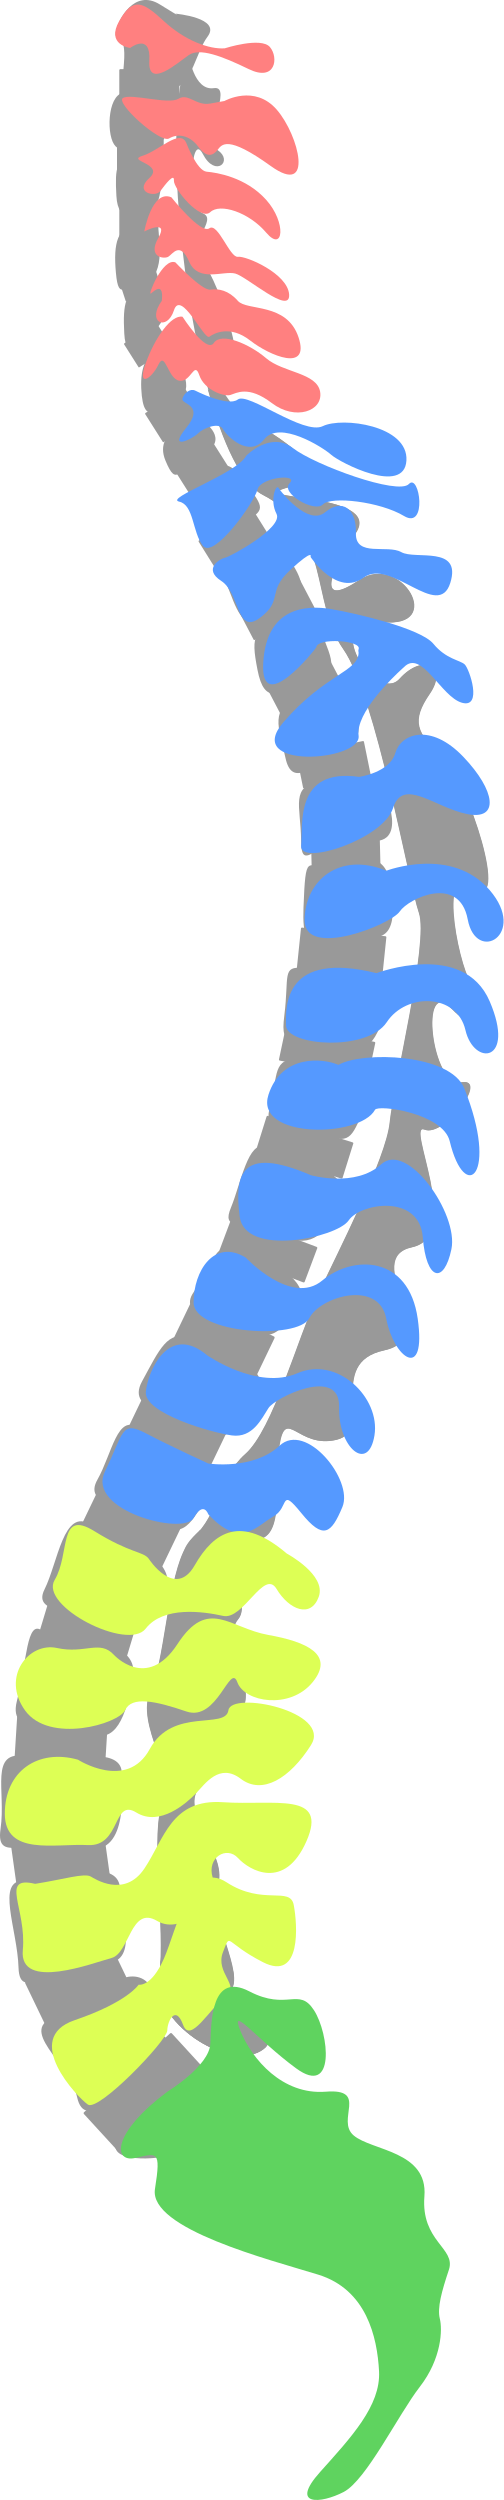
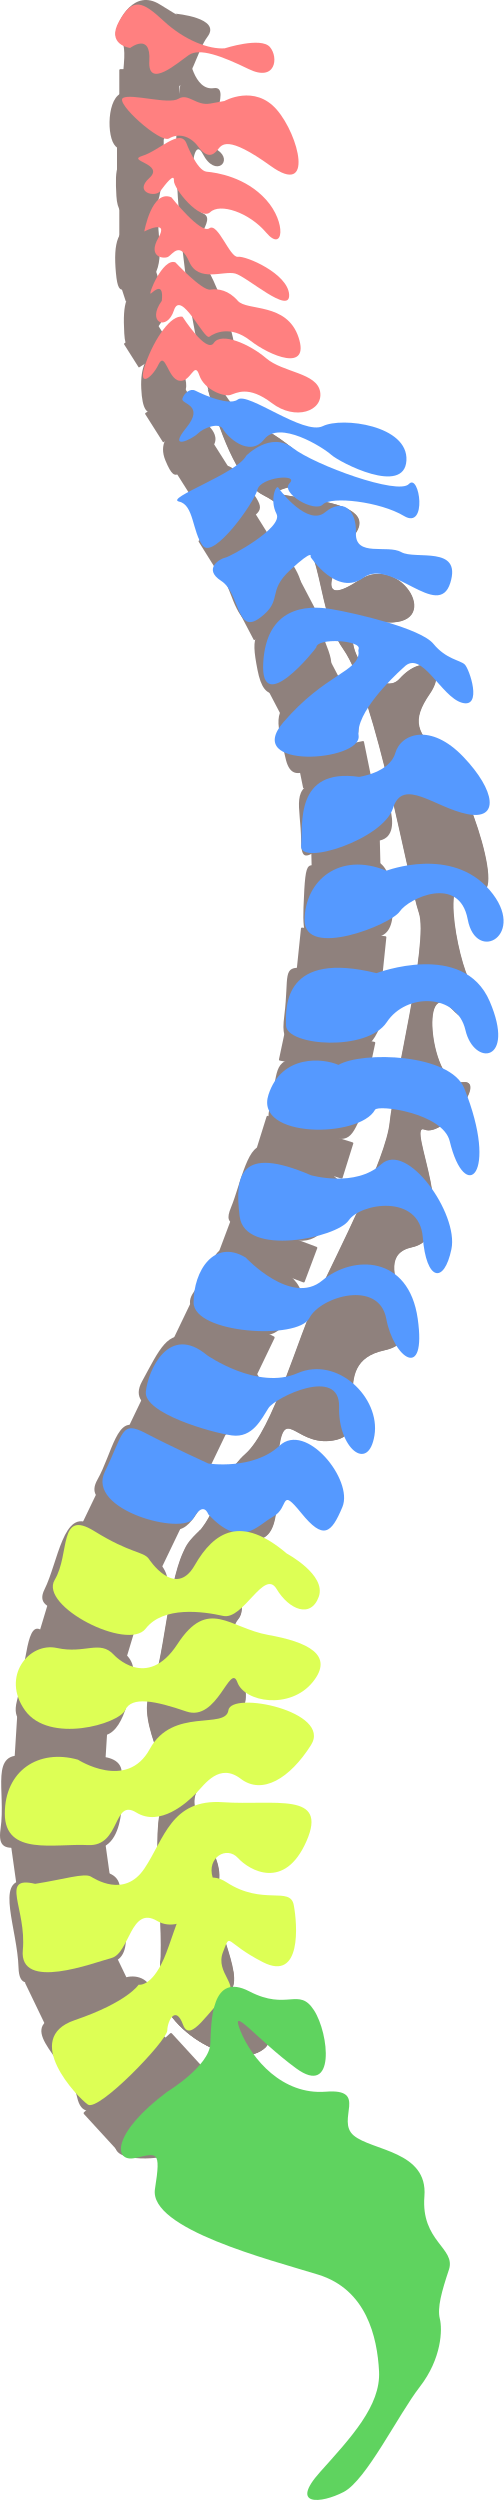
<svg xmlns="http://www.w3.org/2000/svg" viewBox="0 0 393.9 1955.59" version="1.1" id="svg154">
  <defs id="defs158" />
  <g data-name="Layer 2" id="g152">
    <g data-name="Layer 1" id="g150">
      <g id="g1041" transform="matrix(-1,0,0,1,393.9073,0)">
-         <path id="path2" d="m 246.19,43.08 c 0,0 -3.87,28.24 -19.54,25.87 -15.67,-2.37 10,39.92 -2.86,48.39 -12.86,8.47 1.62,22.17 11.44,3.15 9.82,-19.02 12.08,41.12 0,46.35 -12.08,5.23 12.89,22.24 0,38.08 -12.89,15.84 -39.57,96 -16.5,80.26 15.356,-10.477 9.237,8.451 -1.998,25.056 -5.644,8.342 -12.58,16.097 -18.732,19.244 -18.4,9.41 -71.12,40.76 -30.29,51.62 40.83,10.86 -74.18,3.06 -52.21,35.9 21.97,32.84 29.89,58.66 -2.82,36.76 -32.71,-21.9 -68,38.29 -17.74,32.85 50.26,-5.44 4.87,65 -13.79,44.4 -18.66,-20.6 -38.15,-9.54 -23.53,11.72 14.62,21.26 10.55,30.89 -9.74,49.2 -20.29,18.31 -54.05,124.6 -24.19,101.88 29.86,-22.72 9,72 0,77.09 -9,5.09 -9.84,45.76 16.5,18.42 26.34,-27.34 15.81,61.86 -6.92,57.42 -22.73,-4.44 13,43.35 28.41,36.9 15.41,-6.45 -30.83,83.3 9.74,92 40.57,8.7 -24.34,70.76 21.91,80.7 46.25,9.94 7,62.58 37.18,69.93 30.18,7.35 39.85,-26.5 44.75,4.63 4.9,31.13 -7.06,81.44 26.5,72.51 33.56,-8.93 -8.16,47 5.81,63.28 13.97,16.28 -18.83,59.25 0,73.86 18.83,14.61 25.38,42.75 33.06,62.35 7.68,19.6 -25.48,49.88 -17,72.48 8.48,22.6 -22.54,69.26 -9.77,82.36 12.77,13.1 -49.75,31.58 -23.87,46.76 25.88,15.18 84.76,-22.45 79.25,-58.41 -5.51,-35.96 8.09,-117.36 -3.58,-136.3 -11.67,-18.94 22.82,-60.62 10.24,-87.1 -12.58,-26.48 -13.27,-102.24 -33.41,-120.09 -20.14,-17.85 -19.12,-46.06 -40.73,-65.22 -21.61,-19.16 -41,-90.79 -56.47,-124 C 129.82,980.17 91.61,906.41 88.82,878 86.03,849.59 58.06,736.82 66,714.1 c 7.94,-22.72 33.47,-169.81 59.15,-206.26 25.68,-36.45 9.54,-93.15 63,-120.71 16.562,-8.538 31.032,-39.74 42.312,-80.313 C 255.593,216.422 264.888,79.509 246.19,43.08" style="fill:#999999" />
-         <rect id="rect4" ry="1" rx="1" height="39.91" width="93.29" y="1616.2" x="234.39" transform="rotate(42.5,281.0462,1636.144)" style="fill:#999999" />
-         <rect id="rect6" ry="1" rx="1" height="39.91" width="73.33" y="1532.6" x="296.26" transform="rotate(25.69,332.9279,1552.545)" style="fill:#999999" />
-         <rect id="rect8" ry="1" rx="1" height="39.91" width="73.33" y="1435.5" x="309.84" transform="rotate(7.96,346.6264,1456.295)" style="fill:#999999" />
-         <rect id="rect10" ry="1" rx="1" height="39.91" width="71.04" y="1342.7" x="310.56" transform="rotate(-3.56,345.8033,1361.768)" style="fill:#999999" />
-         <rect id="rect12" ry="1" rx="1" height="39.91" width="71.04" y="1254" x="289.61" transform="rotate(-16.76,325.0183,1273.728)" style="fill:#999999" />
-         <rect id="rect14" ry="1" rx="1" height="39.91" width="71.04" y="1174.4" x="256" transform="rotate(-25.66,291.5274,1194.376)" style="fill:#999999" />
-         <rect id="rect16" ry="1" rx="1" height="39.91" width="71.04" y="1098.6" x="219.57" transform="rotate(-25.66,255.0816,1118.552)" style="fill:#999999" />
-         <rect id="rect18" ry="1" rx="1" height="39.91" width="71.04" y="1028.5" x="183.88" transform="rotate(-25.66,219.3896,1048.441)" style="fill:#999999" />
-         <rect id="rect20" ry="0.74" rx="0.74" height="29.65" width="71.04" y="962.26" x="148.36" transform="rotate(-20.57,183.8155,976.9403)" style="fill:#999999" />
-         <rect id="rect22" ry="0.74" rx="0.74" height="29.65" width="71.04" y="882.57" x="120.13" transform="rotate(-17.35,155.6322,897.3641)" style="fill:#999999" />
-         <rect id="rect24" ry="0.74" rx="0.74" height="29.65" width="71.04" y="807.48" x="102.52" transform="rotate(-11.94,138.0365,822.3631)" style="fill:#999999" />
-         <path id="path26" d="m 184,407 h 47.8 a 0.67,0.67 0 0 1 0.67,0.67 v 25.74 a 0.46,0.46 0 0 1 -0.46,0.46 H 184 a 0.67,0.67 0 0 1 -0.67,-0.67 V 407.71 A 0.67,0.67 0 0 1 184,407 Z" transform="matrix(0.85,0.53,-0.53,0.85,256.96,-46)" style="fill:#999999" />
-         <path id="path28" d="m 94,728.88 h 65.49 a 0.83,0.83 0 0 1 0.83,0.83 v 31.8 a 0.57,0.57 0 0 1 -0.57,0.57 H 94 a 0.83,0.83 0 0 1 -0.83,-0.83 V 729.71 A 0.83,0.83 0 0 1 94,728.88 Z" transform="rotate(-5.91,126.7978,745.8175)" style="fill:#999999" />
-         <path id="path30" d="m 97.32,652.25 h 52.48 a 0.67,0.67 0 0 1 0.67,0.67 v 25.74 a 0.46,0.46 0 0 1 -0.46,0.46 H 97.32 a 0.67,0.67 0 0 1 -0.67,-0.67 v -25.52 a 0.67,0.67 0 0 1 0.67,-0.67 z" transform="rotate(1.42,123.2292,663.4948)" style="fill:#999999" />
-         <path id="path32" d="m 106.82,584.64 h 52.48 a 0.67,0.67 0 0 1 0.67,0.67 v 25.74 a 0.46,0.46 0 0 1 -0.46,0.46 h -52.69 a 0.67,0.67 0 0 1 -0.67,-0.67 v -25.53 a 0.67,0.67 0 0 1 0.67,-0.67 z" transform="rotate(11.5,133.0441,597.9853)" style="fill:#999999" />
-         <path id="path34" d="M 129.54,522.77 H 182 a 0.67,0.67 0 0 1 0.67,0.67 v 25.74 a 0.46,0.46 0 0 1 -0.46,0.46 h -52.67 a 0.67,0.67 0 0 1 -0.67,-0.67 v -25.52 a 0.67,0.67 0 0 1 0.67,-0.67 z" transform="rotate(27.64,155.7856,536.2878)" style="fill:#999999" />
-         <path id="path36" d="m 151.38,463 h 52.48 a 0.67,0.67 0 0 1 0.67,0.67 v 25.74 a 0.46,0.46 0 0 1 -0.46,0.46 h -52.69 a 0.67,0.67 0 0 1 -0.67,-0.67 v -25.52 a 0.67,0.67 0 0 1 0.67,-0.67 z" transform="rotate(27.64,177.6177,476.5107)" style="fill:#999999" />
-         <path id="path2-8-9" d="m 198.301,329.418 c -18.4,9.41 -71.12,40.76 -30.29,51.62 40.83,10.86 -74.18,3.06 -52.21,35.9 21.97,32.84 29.89,58.66 -2.82,36.76 -32.71,-21.9 -68,38.29 -17.74,32.85 50.26,-5.44 4.87,65 -13.79,44.4 -18.66,-20.6 -38.15,-9.54 -23.53,11.72 14.62,21.26 10.55,30.89 -9.74,49.2 -20.29,18.31 -54.05,124.6 -24.19,101.88 29.86,-22.72 9,72 0,77.09 -9,5.09 -9.84,45.76 16.5,18.42 26.34,-27.34 15.81,61.86 -6.92,57.42 -22.73,-4.44 13,43.35 28.41,36.9 15.41,-6.45 -30.83,83.3 9.74,92 40.57,8.7 -24.34,70.76 21.91,80.7 46.25,9.94 7,62.58 37.18,69.93 30.18,7.35 39.85,-26.5 44.75,4.63 4.9,31.13 -7.06,81.44 26.5,72.51 7.528,-2.003 11.268,-0.743 12.698,2.601 28.032,-3.411 -12.698,-2.601 28.032,-3.411 -20.14,-17.85 -19.12,-46.06 -40.73,-65.22 -21.61,-19.16 -41,-90.79 -56.47,-124 -15.47,-33.21 -53.68,-106.97 -56.47,-135.38 -2.79,-28.41 -30.76,-141.18 -22.82,-163.9 7.94,-22.72 33.47,-169.81 59.15,-206.26 25.68,-36.45 9.54,-93.15 63,-120.71 16.865,-8.694 31.561,-40.89 42.928,-82.552" style="fill:#999999;fill-opacity:1" />
-         <path id="path38" d="m 217.42,354.7 h 35.64 a 0.67,0.67 0 0 1 0.67,0.67 v 25.74 a 0.46,0.46 0 0 1 -0.46,0.46 h -35.85 a 0.67,0.67 0 0 1 -0.67,-0.67 v -25.53 a 0.67,0.67 0 0 1 0.67,-0.67 z" transform="rotate(32.31,235.2428,368.1891)" style="fill:#999999" />
-         <path id="path40" d="m 240,311.45 h 35.64 a 0.67,0.67 0 0 1 0.67,0.67 v 25.74 a 0.46,0.46 0 0 1 -0.46,0.46 H 240 a 0.67,0.67 0 0 1 -0.67,-0.67 v -25.52 a 0.67,0.67 0 0 1 0.67,-0.68 z" transform="rotate(32.31,257.8657,324.9286)" style="fill:#999999" />
-         <path id="path42" d="M 263.71,259.06 H 293 a 0.55,0.55 0 0 1 0.55,0.55 v 21.15 a 0.38,0.38 0 0 1 -0.38,0.38 h -29.46 a 0.55,0.55 0 0 1 -0.55,-0.55 v -21 a 0.55,0.55 0 0 1 0.55,-0.55 z" transform="rotate(32.31,278.3827,270.1359)" style="fill:#999999" />
-         <rect id="rect44" ry="0.46" rx="0.46" height="18.4" width="29.78" y="213.39" x="269.23" transform="rotate(18.02,284.1471,222.6359)" style="fill:#999999" />
-         <rect id="rect46" ry="0.74" rx="0.74" height="29.71" width="30.58" y="156.34" x="270" style="fill:#999999" />
-         <rect id="rect48" ry="0.74" rx="0.74" height="29.71" width="36.54" y="104.61" x="265.85" style="fill:#999999" />
-         <rect id="rect50" ry="0.74" rx="0.74" height="29.71" width="46.97" y="54.09" x="253.62" style="fill:#999999" />
-         <path id="path52" d="m 256.71,77 c 0,0 2.56,35.25 16,35.89 13.44,0.64 25.64,9.61 32,0 6.36,-9.61 4.69,-42.3 -9.83,-40.38 -14.52,1.92 -38.68,-0.29 -38.17,4.49 z" style="fill:#999999" />
-         <path id="path54" d="m 267.61,122.52 c 0,0 -2.56,39.09 8.33,41.66 10.89,2.57 25.64,12.18 26.92,-10.89 1.28,-23.07 0,-29.48 -14.74,-30.76 -14.74,-1.28 -20.34,-3.88 -20.51,-0.01 z" style="fill:#999999" />
-         <path id="path56" d="m 270.17,180.2 c 0,0 -6.41,36.53 9.61,39.09 16.02,2.56 21.27,17.94 23.45,-5.77 2.18,-23.71 -1.23,-36.52 -17.16,-37.8 -15.93,-1.28 -15.21,-0.64 -15.9,4.48 z" style="fill:#999999" />
-         <path id="path58" d="m 267.35,226.57 c 0,0 -7.18,20.19 4.36,30.44 11.54,10.25 23.68,28.09 25,3.73 1.32,-24.36 -1.38,-32.47 -14.15,-36.74 -12.77,-4.27 -15.21,2.57 -15.21,2.57 z" style="fill:#999999" />
-         <path id="path60" d="m 259.06,275.27 c 0,0 -20.08,28.63 -5.55,35 14.53,6.37 28.31,27.8 29.91,-6.41 1.6,-34.21 -21.31,-33.4 -24.36,-28.59 z" style="fill:#999999" />
-         <path id="path62" d="m 234.28,330 c 0,0 -20.08,13.67 0,24.78 20.08,11.11 20.89,28 30.22,5.46 10.61,-25.69 -27.17,-32.81 -30.22,-30.24 z" style="fill:#999999" />
-         <path id="path64" d="m 221.47,366.7 c 0,0 -4.7,-10.25 -19.65,10.68 -14.95,20.93 -15.81,20.94 2.14,32 17.95,11.06 33.33,37.6 36.32,-1.71 2.99,-39.31 0.41,-21.32 -18.81,-40.97 z" style="fill:#999999" />
-         <path id="path66" d="m 202.24,423.1 c 0,0 -16.66,-15 -26.92,2.14 -10.26,17.14 -28.2,37.17 -7.26,42.73 20.94,5.56 29.51,39.64 44.86,-1.71 15.35,-41.35 24.78,-24.36 -10.68,-43.16 z" style="fill:#999999" />
-         <path id="path68" d="m 167.2,479.07 c 0,0 -10.68,-19.65 -23.07,11.54 -12.39,31.19 -15,33.33 8.12,42.73 23.12,9.4 34.79,18.8 40.25,-9.4 5.46,-28.2 3.33,-31.2 -25.3,-44.87 z" style="fill:#999999" />
-         <path id="path70" d="m 158.36,542.73 c 0,0 -29.61,-24.78 -37.3,-2.14 -7.69,22.64 -15,38 6.84,48.28 21.84,10.28 37.6,27.77 42.73,3.85 5.13,-23.92 13.37,-38.34 -12.27,-49.99 z" style="fill:#999999" />
-         <path id="path72" d="m 93.72,617.92 c 0,0 -21.79,46.14 14.1,39.31 35.89,-6.83 50.24,29.58 50.54,0.69 0.3,-28.89 8.85,-41.71 -15.51,-48.12 -24.36,-6.41 -46.14,-10.68 -49.13,8.12 z" style="fill:#999999" />
-         <path id="path74" d="m 113.42,675.18 c 0,0 -22.55,-13.68 -26.26,23.07 -3.71,36.75 8.26,37.6 30.91,33.75 22.65,-3.85 40.16,23.5 38.45,-21.79 -1.71,-45.29 -3,-30.33 -19.23,-33.33 -16.23,-3 -23.87,-1.7 -23.87,-1.7 z" style="fill:#999999" />
-         <path id="path76" d="m 128.54,757.64 c 0,0 -50,-5.77 -37.81,29.48 12.19,35.25 15.11,36.53 44.08,26.92 28.97,-9.61 40.51,10.89 36.67,-19.87 -3.84,-30.76 2.14,-38.77 -14.84,-36.88 -17.24,1.91 -28.1,0.35 -28.1,0.35 z" style="fill:#999999" />
-         <path id="path78" d="m 138.79,828.77 c 0,0 -42.3,9.61 -31.4,34.61 10.9,25 11.54,32 31.4,25 19.86,-7 50.63,1.28 44.22,-21.15 -6.41,-22.43 -1.92,-38.45 -19.23,-38.45 z" style="fill:#999999" />
-         <path id="path80" d="m 156.64,909.17 c 0,0 -43.08,9.26 -28.53,34.38 14.55,25.12 22,33.06 50.25,22.48 28.25,-10.58 42.32,-3.53 34.82,-21.6 -7.5,-18.07 -13.67,-53.78 -26.89,-46.73 -13.22,7.05 -29.65,11.47 -29.65,11.47 z" style="fill:#999999" />
-         <path id="path82" d="m 190.26,982.34 c 0,0 -41.88,20.28 -30,37 11.88,16.72 15.87,30.42 37,22.92 21.13,-7.5 59.07,-11.9 45,-31.74 -14.07,-19.84 -16.31,-38.35 -30,-34.38 -13.69,3.97 -22,6.2 -22,6.2 z" style="fill:#999999" />
-         <path id="path84" d="m 220.24,1056.4 c -0.88,1.76 -43.64,15 -26,37.47 17.64,22.47 19.4,36.59 38.35,24.69 18.95,-11.9 63.92,-12.78 50.25,-37.91 -13.67,-25.13 -20.31,-41 -37.49,-33.5 -17.18,7.5 -25.11,9.25 -25.11,9.25 z" style="fill:#999999" />
-         <path id="path86" d="m 256.39,1132.7 c 0,0 -45.85,12.78 -29.09,33.06 16.76,20.28 18.51,40.11 44.08,26.45 25.57,-13.66 57.75,-14.55 46.29,-34.82 -11.46,-20.27 -15.63,-52.46 -32.28,-40.11 -16.65,12.35 -29,15.42 -29,15.42 z" style="fill:#999999" />
-         <path id="path88" d="m 295.18,1205 c 0,0 -44.52,18.07 -29.09,42.32 15.43,24.25 15.91,35.68 39.67,23.32 23.76,-12.36 63.92,-6.17 53.34,-27.33 -10.58,-21.16 -14.94,-64.4 -36.15,-50.69 -19.83,12.81 -27.77,12.38 -27.77,12.38 z" style="fill:#999999" />
-         <path id="path90" d="m 329.56,1283.9 c -2.2,1.32 -45,-0.44 -39.67,29.09 5.33,29.53 13.67,52.46 33.94,42.32 20.27,-10.14 64.8,6.61 56.87,-24.69 -7.93,-31.3 -7.54,-64.48 -19.86,-54.94 -12.32,9.54 -31.28,8.22 -31.28,8.22 z" style="fill:#999999" />
-         <path id="path92" d="m 345,1376.9 c 0,0 -45.4,-11.46 -46.29,9.26 -0.89,20.72 -4,69.65 32.18,58.63 36.18,-11.02 67,15.87 62.6,-14.11 -4.4,-29.98 9.18,-61.91 -19.84,-56.94 -27.58,4.71 -28.65,3.16 -28.65,3.16 z" style="fill:#999999" />
-         <path id="path94" d="m 349,1469 c 0,0 -47.61,-16.31 -48.93,7.93 -1.32,24.24 -16.75,62.16 16.75,58.63 33.5,-3.53 61.72,33.5 62.6,3.53 0.88,-29.97 18.07,-68.77 -4.41,-67.89 C 352.53,1472.08 349,1469 349,1469 Z" style="fill:#999999" />
-         <path id="path96" d="m 323,1565.1 c 0,0 -22.48,-25.13 -39.67,-17.63 -17.19,7.5 -7.05,41.88 -16.75,45 -9.7,3.12 2.2,26 18.51,33.5 16.31,7.5 42.32,42.32 48.49,14.55 6.17,-27.77 48.24,-53 15.87,-63.48 C 322.37,1568.28 323,1565.1 323,1565.1 Z" style="fill:#999999" />
-         <path id="path98" d="m 240.08,1613.6 c 0,0 91.57,63.48 55.26,73.18 -36.31,9.7 -115.22,-25.57 -81.27,-49.37 33.95,-23.8 26.01,-23.81 26.01,-23.81 z" style="fill:#999999" />
-         <path id="path100" d="m 256.71,10.68 c 0,0 -36.36,3.21 -25.12,18.07 8.512,11.254 12.396,36.318 24.96,39.798 C 260.576,69.664 265.493,68.562 271.74,64.08 297.48,45.61 299.28,77.33 297,50 294.72,22.67 305,34 303.24,24.73 301.48,15.46 289,-9 268.91,3.45 c -20.09,12.45 -12.2,7.23 -12.2,7.23 z" style="fill:#999999" />
+         <path id="path2" d="m 246.19,43.08 c 0,0 -3.87,28.24 -19.54,25.87 -15.67,-2.37 10,39.92 -2.86,48.39 -12.86,8.47 1.62,22.17 11.44,3.15 9.82,-19.02 12.08,41.12 0,46.35 -12.08,5.23 12.89,22.24 0,38.08 -12.89,15.84 -39.57,96 -16.5,80.26 15.356,-10.477 9.237,8.451 -1.998,25.056 -5.644,8.342 -12.58,16.097 -18.732,19.244 -18.4,9.41 -71.12,40.76 -30.29,51.62 40.83,10.86 -74.18,3.06 -52.21,35.9 21.97,32.84 29.89,58.66 -2.82,36.76 -32.71,-21.9 -68,38.29 -17.74,32.85 50.26,-5.44 4.87,65 -13.79,44.4 -18.66,-20.6 -38.15,-9.54 -23.53,11.72 14.62,21.26 10.55,30.89 -9.74,49.2 -20.29,18.31 -54.05,124.6 -24.19,101.88 29.86,-22.72 9,72 0,77.09 -9,5.09 -9.84,45.76 16.5,18.42 26.34,-27.34 15.81,61.86 -6.92,57.42 -22.73,-4.44 13,43.35 28.41,36.9 15.41,-6.45 -30.83,83.3 9.74,92 40.57,8.7 -24.34,70.76 21.91,80.7 46.25,9.94 7,62.58 37.18,69.93 30.18,7.35 39.85,-26.5 44.75,4.63 4.9,31.13 -7.06,81.44 26.5,72.51 33.56,-8.93 -8.16,47 5.81,63.28 13.97,16.28 -18.83,59.25 0,73.86 18.83,14.61 25.38,42.75 33.06,62.35 7.68,19.6 -25.48,49.88 -17,72.48 8.48,22.6 -22.54,69.26 -9.77,82.36 12.77,13.1 -49.75,31.58 -23.87,46.76 25.88,15.18 84.76,-22.45 79.25,-58.41 -5.51,-35.96 8.09,-117.36 -3.58,-136.3 -11.67,-18.94 22.82,-60.62 10.24,-87.1 -12.58,-26.48 -13.27,-102.24 -33.41,-120.09 -20.14,-17.85 -19.12,-46.06 -40.73,-65.22 -21.61,-19.16 -41,-90.79 -56.47,-124 C 129.82,980.17 91.61,906.41 88.82,878 86.03,849.59 58.06,736.82 66,714.1 c 7.94,-22.72 33.47,-169.81 59.15,-206.26 25.68,-36.45 9.54,-93.15 63,-120.71 16.562,-8.538 31.032,-39.74 42.312,-80.313 C 255.593,216.422 264.888,79.509 246.19,43.08" style="fill:#8f817d" />
+         <rect id="rect4" ry="1" rx="1" height="39.91" width="93.29" y="1616.2" x="234.39" transform="rotate(42.5,281.0462,1636.144)" style="fill:#8f817d" />
+         <rect id="rect6" ry="1" rx="1" height="39.91" width="73.33" y="1532.6" x="296.26" transform="rotate(25.69,332.9279,1552.545)" style="fill:#8f817d" />
+         <rect id="rect8" ry="1" rx="1" height="39.91" width="73.33" y="1435.5" x="309.84" transform="rotate(7.96,346.6264,1456.295)" style="fill:#8f817d" />
+         <rect id="rect10" ry="1" rx="1" height="39.91" width="71.04" y="1342.7" x="310.56" transform="rotate(-3.56,345.8033,1361.768)" style="fill:#8f817d" />
+         <rect id="rect12" ry="1" rx="1" height="39.91" width="71.04" y="1254" x="289.61" transform="rotate(-16.76,325.0183,1273.728)" style="fill:#8f817d" />
+         <rect id="rect14" ry="1" rx="1" height="39.91" width="71.04" y="1174.4" x="256" transform="rotate(-25.66,291.5274,1194.376)" style="fill:#8f817d" />
+         <rect id="rect16" ry="1" rx="1" height="39.91" width="71.04" y="1098.6" x="219.57" transform="rotate(-25.66,255.0816,1118.552)" style="fill:#8f817d" />
+         <rect id="rect18" ry="1" rx="1" height="39.91" width="71.04" y="1028.5" x="183.88" transform="rotate(-25.66,219.3896,1048.441)" style="fill:#8f817d" />
+         <rect id="rect20" ry="0.74" rx="0.74" height="29.65" width="71.04" y="962.26" x="148.36" transform="rotate(-20.57,183.8155,976.9403)" style="fill:#8f817d" />
+         <rect id="rect22" ry="0.74" rx="0.74" height="29.65" width="71.04" y="882.57" x="120.13" transform="rotate(-17.35,155.6322,897.3641)" style="fill:#8f817d" />
+         <rect id="rect24" ry="0.74" rx="0.74" height="29.65" width="71.04" y="807.48" x="102.52" transform="rotate(-11.94,138.0365,822.3631)" style="fill:#8f817d" />
+         <path id="path26" d="m 184,407 h 47.8 a 0.67,0.67 0 0 1 0.67,0.67 v 25.74 a 0.46,0.46 0 0 1 -0.46,0.46 H 184 a 0.67,0.67 0 0 1 -0.67,-0.67 V 407.71 A 0.67,0.67 0 0 1 184,407 Z" transform="matrix(0.85,0.53,-0.53,0.85,256.96,-46)" style="fill:#8f817d" />
+         <path id="path28" d="m 94,728.88 h 65.49 a 0.83,0.83 0 0 1 0.83,0.83 v 31.8 a 0.57,0.57 0 0 1 -0.57,0.57 H 94 a 0.83,0.83 0 0 1 -0.83,-0.83 V 729.71 A 0.83,0.83 0 0 1 94,728.88 Z" transform="rotate(-5.91,126.7978,745.8175)" style="fill:#8f817d" />
+         <path id="path30" d="m 97.32,652.25 h 52.48 a 0.67,0.67 0 0 1 0.67,0.67 v 25.74 a 0.46,0.46 0 0 1 -0.46,0.46 H 97.32 a 0.67,0.67 0 0 1 -0.67,-0.67 v -25.52 a 0.67,0.67 0 0 1 0.67,-0.67 z" transform="rotate(1.42,123.2292,663.4948)" style="fill:#8f817d" />
+         <path id="path32" d="m 106.82,584.64 h 52.48 a 0.67,0.67 0 0 1 0.67,0.67 v 25.74 a 0.46,0.46 0 0 1 -0.46,0.46 h -52.69 a 0.67,0.67 0 0 1 -0.67,-0.67 v -25.53 a 0.67,0.67 0 0 1 0.67,-0.67 z" transform="rotate(11.5,133.0441,597.9853)" style="fill:#8f817d" />
+         <path id="path34" d="M 129.54,522.77 H 182 a 0.67,0.67 0 0 1 0.67,0.67 v 25.74 a 0.46,0.46 0 0 1 -0.46,0.46 h -52.67 a 0.67,0.67 0 0 1 -0.67,-0.67 v -25.52 a 0.67,0.67 0 0 1 0.67,-0.67 z" transform="rotate(27.64,155.7856,536.2878)" style="fill:#8f817d" />
+         <path id="path36" d="m 151.38,463 h 52.48 a 0.67,0.67 0 0 1 0.67,0.67 v 25.74 a 0.46,0.46 0 0 1 -0.46,0.46 h -52.69 a 0.67,0.67 0 0 1 -0.67,-0.67 v -25.52 a 0.67,0.67 0 0 1 0.67,-0.67 z" transform="rotate(27.64,177.6177,476.5107)" style="fill:#8f817d" />
+         <path id="path2-8-9" d="m 198.301,329.418 c -18.4,9.41 -71.12,40.76 -30.29,51.62 40.83,10.86 -74.18,3.06 -52.21,35.9 21.97,32.84 29.89,58.66 -2.82,36.76 -32.71,-21.9 -68,38.29 -17.74,32.85 50.26,-5.44 4.87,65 -13.79,44.4 -18.66,-20.6 -38.15,-9.54 -23.53,11.72 14.62,21.26 10.55,30.89 -9.74,49.2 -20.29,18.31 -54.05,124.6 -24.19,101.88 29.86,-22.72 9,72 0,77.09 -9,5.09 -9.84,45.76 16.5,18.42 26.34,-27.34 15.81,61.86 -6.92,57.42 -22.73,-4.44 13,43.35 28.41,36.9 15.41,-6.45 -30.83,83.3 9.74,92 40.57,8.7 -24.34,70.76 21.91,80.7 46.25,9.94 7,62.58 37.18,69.93 30.18,7.35 39.85,-26.5 44.75,4.63 4.9,31.13 -7.06,81.44 26.5,72.51 7.528,-2.003 11.268,-0.743 12.698,2.601 28.032,-3.411 -12.698,-2.601 28.032,-3.411 -20.14,-17.85 -19.12,-46.06 -40.73,-65.22 -21.61,-19.16 -41,-90.79 -56.47,-124 -15.47,-33.21 -53.68,-106.97 -56.47,-135.38 -2.79,-28.41 -30.76,-141.18 -22.82,-163.9 7.94,-22.72 33.47,-169.81 59.15,-206.26 25.68,-36.45 9.54,-93.15 63,-120.71 16.865,-8.694 31.561,-40.89 42.928,-82.552" style="fill:#8f817d;fill-opacity:1" />
+         <path id="path38" d="m 217.42,354.7 h 35.64 a 0.67,0.67 0 0 1 0.67,0.67 v 25.74 a 0.46,0.46 0 0 1 -0.46,0.46 h -35.85 a 0.67,0.67 0 0 1 -0.67,-0.67 v -25.53 a 0.67,0.67 0 0 1 0.67,-0.67 z" transform="rotate(32.31,235.2428,368.1891)" style="fill:#8f817d" />
+         <path id="path40" d="m 240,311.45 h 35.64 a 0.67,0.67 0 0 1 0.67,0.67 v 25.74 a 0.46,0.46 0 0 1 -0.46,0.46 H 240 a 0.67,0.67 0 0 1 -0.67,-0.67 v -25.52 a 0.67,0.67 0 0 1 0.67,-0.68 z" transform="rotate(32.31,257.8657,324.9286)" style="fill:#8f817d" />
+         <path id="path42" d="M 263.71,259.06 H 293 a 0.55,0.55 0 0 1 0.55,0.55 v 21.15 a 0.38,0.38 0 0 1 -0.38,0.38 h -29.46 a 0.55,0.55 0 0 1 -0.55,-0.55 v -21 a 0.55,0.55 0 0 1 0.55,-0.55 z" transform="rotate(32.31,278.3827,270.1359)" style="fill:#8f817d" />
+         <rect id="rect44" ry="0.46" rx="0.46" height="18.4" width="29.78" y="213.39" x="269.23" transform="rotate(18.02,284.1471,222.6359)" style="fill:#8f817d" />
+         <rect id="rect46" ry="0.74" rx="0.74" height="29.71" width="30.58" y="156.34" x="270" style="fill:#8f817d" />
+         <rect id="rect48" ry="0.74" rx="0.74" height="29.71" width="36.54" y="104.61" x="265.85" style="fill:#8f817d" />
+         <rect id="rect50" ry="0.74" rx="0.74" height="29.71" width="46.97" y="54.09" x="253.62" style="fill:#8f817d" />
+         <path id="path52" d="m 256.71,77 c 0,0 2.56,35.25 16,35.89 13.44,0.64 25.64,9.61 32,0 6.36,-9.61 4.69,-42.3 -9.83,-40.38 -14.52,1.92 -38.68,-0.29 -38.17,4.49 z" style="fill:#8f817d" />
+         <path id="path54" d="m 267.61,122.52 c 0,0 -2.56,39.09 8.33,41.66 10.89,2.57 25.64,12.18 26.92,-10.89 1.28,-23.07 0,-29.48 -14.74,-30.76 -14.74,-1.28 -20.34,-3.88 -20.51,-0.01 z" style="fill:#8f817d" />
+         <path id="path56" d="m 270.17,180.2 c 0,0 -6.41,36.53 9.61,39.09 16.02,2.56 21.27,17.94 23.45,-5.77 2.18,-23.71 -1.23,-36.52 -17.16,-37.8 -15.93,-1.28 -15.21,-0.64 -15.9,4.48 z" style="fill:#8f817d" />
+         <path id="path58" d="m 267.35,226.57 c 0,0 -7.18,20.19 4.36,30.44 11.54,10.25 23.68,28.09 25,3.73 1.32,-24.36 -1.38,-32.47 -14.15,-36.74 -12.77,-4.27 -15.21,2.57 -15.21,2.57 z" style="fill:#8f817d" />
+         <path id="path60" d="m 259.06,275.27 c 0,0 -20.08,28.63 -5.55,35 14.53,6.37 28.31,27.8 29.91,-6.41 1.6,-34.21 -21.31,-33.4 -24.36,-28.59 z" style="fill:#8f817d" />
+         <path id="path62" d="m 234.28,330 c 0,0 -20.08,13.67 0,24.78 20.08,11.11 20.89,28 30.22,5.46 10.61,-25.69 -27.17,-32.81 -30.22,-30.24 z" style="fill:#8f817d" />
+         <path id="path64" d="m 221.47,366.7 c 0,0 -4.7,-10.25 -19.65,10.68 -14.95,20.93 -15.81,20.94 2.14,32 17.95,11.06 33.33,37.6 36.32,-1.71 2.99,-39.31 0.41,-21.32 -18.81,-40.97 z" style="fill:#8f817d" />
+         <path id="path66" d="m 202.24,423.1 c 0,0 -16.66,-15 -26.92,2.14 -10.26,17.14 -28.2,37.17 -7.26,42.73 20.94,5.56 29.51,39.64 44.86,-1.71 15.35,-41.35 24.78,-24.36 -10.68,-43.16 z" style="fill:#8f817d" />
+         <path id="path68" d="m 167.2,479.07 c 0,0 -10.68,-19.65 -23.07,11.54 -12.39,31.19 -15,33.33 8.12,42.73 23.12,9.4 34.79,18.8 40.25,-9.4 5.46,-28.2 3.33,-31.2 -25.3,-44.87 z" style="fill:#8f817d" />
+         <path id="path70" d="m 158.36,542.73 c 0,0 -29.61,-24.78 -37.3,-2.14 -7.69,22.64 -15,38 6.84,48.28 21.84,10.28 37.6,27.77 42.73,3.85 5.13,-23.92 13.37,-38.34 -12.27,-49.99 z" style="fill:#8f817d" />
+         <path id="path72" d="m 93.72,617.92 c 0,0 -21.79,46.14 14.1,39.31 35.89,-6.83 50.24,29.58 50.54,0.69 0.3,-28.89 8.85,-41.71 -15.51,-48.12 -24.36,-6.41 -46.14,-10.68 -49.13,8.12 z" style="fill:#8f817d" />
+         <path id="path74" d="m 113.42,675.18 c 0,0 -22.55,-13.68 -26.26,23.07 -3.71,36.75 8.26,37.6 30.91,33.75 22.65,-3.85 40.16,23.5 38.45,-21.79 -1.71,-45.29 -3,-30.33 -19.23,-33.33 -16.23,-3 -23.87,-1.7 -23.87,-1.7 z" style="fill:#8f817d" />
+         <path id="path76" d="m 128.54,757.64 c 0,0 -50,-5.77 -37.81,29.48 12.19,35.25 15.11,36.53 44.08,26.92 28.97,-9.61 40.51,10.89 36.67,-19.87 -3.84,-30.76 2.14,-38.77 -14.84,-36.88 -17.24,1.91 -28.1,0.35 -28.1,0.35 z" style="fill:#8f817d" />
+         <path id="path78" d="m 138.79,828.77 c 0,0 -42.3,9.61 -31.4,34.61 10.9,25 11.54,32 31.4,25 19.86,-7 50.63,1.28 44.22,-21.15 -6.41,-22.43 -1.92,-38.45 -19.23,-38.45 z" style="fill:#8f817d" />
+         <path id="path80" d="m 156.64,909.17 c 0,0 -43.08,9.26 -28.53,34.38 14.55,25.12 22,33.06 50.25,22.48 28.25,-10.58 42.32,-3.53 34.82,-21.6 -7.5,-18.07 -13.67,-53.78 -26.89,-46.73 -13.22,7.05 -29.65,11.47 -29.65,11.47 z" style="fill:#8f817d" />
+         <path id="path82" d="m 190.26,982.34 c 0,0 -41.88,20.28 -30,37 11.88,16.72 15.87,30.42 37,22.92 21.13,-7.5 59.07,-11.9 45,-31.74 -14.07,-19.84 -16.31,-38.35 -30,-34.38 -13.69,3.97 -22,6.2 -22,6.2 z" style="fill:#8f817d" />
+         <path id="path84" d="m 220.24,1056.4 c -0.88,1.76 -43.64,15 -26,37.47 17.64,22.47 19.4,36.59 38.35,24.69 18.95,-11.9 63.92,-12.78 50.25,-37.91 -13.67,-25.13 -20.31,-41 -37.49,-33.5 -17.18,7.5 -25.11,9.25 -25.11,9.25 z" style="fill:#8f817d" />
+         <path id="path86" d="m 256.39,1132.7 c 0,0 -45.85,12.78 -29.09,33.06 16.76,20.28 18.51,40.11 44.08,26.45 25.57,-13.66 57.75,-14.55 46.29,-34.82 -11.46,-20.27 -15.63,-52.46 -32.28,-40.11 -16.65,12.35 -29,15.42 -29,15.42 z" style="fill:#8f817d" />
+         <path id="path88" d="m 295.18,1205 c 0,0 -44.52,18.07 -29.09,42.32 15.43,24.25 15.91,35.68 39.67,23.32 23.76,-12.36 63.92,-6.17 53.34,-27.33 -10.58,-21.16 -14.94,-64.4 -36.15,-50.69 -19.83,12.81 -27.77,12.38 -27.77,12.38 z" style="fill:#8f817d" />
+         <path id="path90" d="m 329.56,1283.9 c -2.2,1.32 -45,-0.44 -39.67,29.09 5.33,29.53 13.67,52.46 33.94,42.32 20.27,-10.14 64.8,6.61 56.87,-24.69 -7.93,-31.3 -7.54,-64.48 -19.86,-54.94 -12.32,9.54 -31.28,8.22 -31.28,8.22 z" style="fill:#8f817d" />
+         <path id="path92" d="m 345,1376.9 c 0,0 -45.4,-11.46 -46.29,9.26 -0.89,20.72 -4,69.65 32.18,58.63 36.18,-11.02 67,15.87 62.6,-14.11 -4.4,-29.98 9.18,-61.91 -19.84,-56.94 -27.58,4.71 -28.65,3.16 -28.65,3.16 z" style="fill:#8f817d" />
+         <path id="path94" d="m 349,1469 c 0,0 -47.61,-16.31 -48.93,7.93 -1.32,24.24 -16.75,62.16 16.75,58.63 33.5,-3.53 61.72,33.5 62.6,3.53 0.88,-29.97 18.07,-68.77 -4.41,-67.89 C 352.53,1472.08 349,1469 349,1469 Z" style="fill:#8f817d" />
+         <path id="path96" d="m 323,1565.1 c 0,0 -22.48,-25.13 -39.67,-17.63 -17.19,7.5 -7.05,41.88 -16.75,45 -9.7,3.12 2.2,26 18.51,33.5 16.31,7.5 42.32,42.32 48.49,14.55 6.17,-27.77 48.24,-53 15.87,-63.48 C 322.37,1568.28 323,1565.1 323,1565.1 Z" style="fill:#8f817d" />
+         <path id="path98" d="m 240.08,1613.6 c 0,0 91.57,63.48 55.26,73.18 -36.31,9.7 -115.22,-25.57 -81.27,-49.37 33.95,-23.8 26.01,-23.81 26.01,-23.81 z" style="fill:#8f817d" />
+         <path id="path100" d="m 256.71,10.68 c 0,0 -36.36,3.21 -25.12,18.07 8.512,11.254 12.396,36.318 24.96,39.798 C 260.576,69.664 265.493,68.562 271.74,64.08 297.48,45.61 299.28,77.33 297,50 294.72,22.67 305,34 303.24,24.73 301.48,15.46 289,-9 268.91,3.45 c -20.09,12.45 -12.2,7.23 -12.2,7.23 z" style="fill:#8f817d" />
        <path id="path102" d="m 218.08,37.79 c 0,0 -28.35,-9.13 -35.31,-1 -6.96,8.13 -4.56,27.55 16.58,17.26 21.14,-10.29 38.44,-16.78 46.85,-11 8.41,5.78 32.27,27.15 30.91,4.56 -1.36,-22.59 15,-10.09 15,-10.09 0,0 19.18,-2.4 8.51,-21.14 -10.67,-18.74 -18.19,-15.38 -34.73,0 -16.54,15.38 -35.8,22.37 -47.81,21.41 z" style="fill:#ff8080" />
        <path id="path104" d="m 218.33,79 c 0,0 -23.54,-13.3 -40.94,6.82 -17.4,20.12 -29.34,68.57 4.78,44 34.12,-24.57 38.21,-16.74 41.62,-12.47 3.41,4.27 8.19,6.67 15,-2.55 6.81,-9.22 16.15,-10.58 22.86,-6.48 6.71,4.1 42.68,-28.15 36,-31.73 -6.68,-3.58 -35.65,5.41 -43.33,0.67 -7.68,-4.74 -13.8,5.8 -24.9,3.75 z" style="fill:#ff8080" />
        <path id="path106" d="m 248.23,111.67 c 0,0 -8.27,22 -16,22.65 -7.73,0.65 -30.54,4.14 -46.54,22 -16,17.86 -13.57,41.63 0,25.64 13.57,-15.99 36.13,-23.27 43.76,-16 7.63,7.27 28.84,-18.42 28.42,-24.73 -0.42,-6.31 6.62,2.86 10.61,8.22 3.99,5.36 21,1 8.64,-10.16 -12.36,-11.16 18.39,-13.41 5.42,-17.37 -12.97,-3.96 -29.14,-21.44 -34.31,-10.25 z" style="fill:#ff8080" />
        <path id="path108" d="m 259.84,154.34 c 0,0 -23,29.09 -29.68,24.24 -6.68,-4.85 -16.07,23.23 -22.29,22.28 -6.22,-0.95 -39.17,13.14 -40.14,29.59 -0.97,16.45 33,-14.06 42.18,-16.48 9.18,-2.42 28.77,7.27 36,-9.21 7.23,-16.48 13,-5.86 16.4,-3.9 3.4,1.96 16.43,0.42 7.73,-14.81 -8.7,-15.23 11,-5 11,-5 0,0 -5.86,-33.14 -21.2,-26.71 z" style="fill:#ff8080" />
        <path id="path110" d="m 256.71,205.24 c 0,0 -20.85,22.28 -27.28,21.32 -6.43,-0.96 -14.37,0.52 -21.55,8.75 -7.18,8.23 -38.38,1 -47.51,28.59 -9.13,27.59 22.38,14.54 37.9,2.42 15.52,-12.12 27.91,-5.82 31.89,-2.91 3.98,2.91 22.29,-37.44 27.68,-20.66 5.39,16.78 21.85,9.53 9.5,-7.45 -1.61,-14.83 5.63,-8.06 8.52,-5.73 2.89,2.33 -9.2,-28.2 -19.15,-24.33 z" style="fill:#ff8080" />
        <path id="path112" d="m 251.12,247.78 c 0,0 -18.7,29.22 -24.47,20.49 -5.77,-8.73 -27.89,0.76 -41,12 -13.11,11.24 -39.75,11.26 -42.18,26.29 -2.43,15.03 19.39,22.79 37.82,8.73 18.43,-14.06 27.63,-7.76 32.48,-6.3 4.85,1.46 20.36,-3.88 24.24,-15.51 3.88,-11.63 6.45,5.79 15.59,4.35 9.14,-1.44 11,-23.76 16.38,-12.6 5.38,11.16 17,18.72 9.94,-1.06 -7.06,-19.78 -19.92,-38.22 -28.8,-36.39 z" style="fill:#ff8080" />
        <path id="path114" d="m 241.31,305.5 c 0,0 -25.43,13.07 -33.43,7 -8,-6.07 -51.46,28.2 -66.52,20.83 -15.06,-7.37 -67,-0.64 -65.37,26.92 1.63,27.56 52,1.6 58.82,-4.49 6.82,-6.09 40.51,-27.24 52.37,-12.18 11.86,15.06 29.48,-2.56 32.36,-8 2.88,-5.44 15.06,-1 19.55,3.5 4.49,4.5 24.06,13.93 9.14,-4.4 -14.92,-18.33 4.36,-18.37 3,-22.81 -1.36,-4.44 -6.05,-8.22 -9.92,-6.37 z" style="fill:#5599ff" />
        <path id="path116" d="m 201.28,356.45 c 0,0 -19,-19.47 -36.43,-6 -17.43,13.47 -82.45,37.13 -90.79,28.16 -8.34,-8.97 -14.74,36.21 3.85,25 18.59,-11.21 57,-15.7 63.45,-9 6.45,6.7 33.65,-9 26,-16.66 -7.65,-7.66 22.83,-4.81 25.19,5.13 2.36,9.94 34.39,54.89 42.73,43.79 8.34,-11.1 6.9,-31.93 18.51,-34.49 11.61,-2.56 -45.14,-21.84 -52.51,-35.93 z" style="fill:#5599ff" />
        <path id="path118" d="m 151,435.62 c 0,0 -20.69,31.62 -41.7,16.12 -21.01,-15.5 -58.35,33.93 -67.62,4.26 -9.27,-29.67 27.49,-17.92 38.3,-24.1 10.81,-6.18 36.14,4.23 35.52,-14.87 -0.62,-19.1 10.81,-27.44 24.09,-16.32 13.28,11.12 34.71,-16.06 36.5,-19.15 1.79,-3.09 7.13,9.57 1.53,20.38 -5.6,10.81 36.4,33.67 40.11,34.28 3.71,0.61 17.91,8.65 3.09,18.22 -14.82,9.57 -11.73,42.74 -30.28,28.83 -18.55,-13.91 -4.93,-20.18 -23.77,-37.48 C 147.93,428.49 151,435.62 151,435.62 Z" style="fill:#5599ff" />
        <path id="path120" d="m 188,518.45 c -2.48,-43.65 -33.66,-45.32 -53.2,-42 -19.54,3.32 -70,15.07 -79.91,27.15 -9.91,12.08 -20.74,12.69 -24.46,16.1 -3.72,3.41 -14.24,34.67 2.17,30 16.41,-4.67 31.46,-42.1 45.29,-27.86 a 17.06,17.06 0 0 0 1.59,1.43 c 7.2,6.58 36.35,34.44 33.92,52.17 -2.77,20.21 91.23,27.14 58.77,-10.55 -32.46,-37.69 -58.64,-39.4 -58.77,-54.41 a 4.24,4.24 0 0 0 0,-2.66 c -2.8,-7 32.49,-9.2 33.11,-1.46 0.1,0.95 43.98,55.74 41.49,12.09 z" style="fill:#5599ff" />
        <path id="path122" d="m 113,607.71 c 0,0 -23.9,-3.25 -28.3,-18.63 -4.4,-15.38 -27.7,-23.76 -53.14,2.84 -25.44,26.6 -28.56,50 -3.08,44.87 25.48,-5.13 50.26,-29.16 58,-4.64 7.74,24.52 73.42,45.7 71.86,29.44 -1.56,-16.26 5.4,-61.17 -45.34,-53.88 z" style="fill:#5599ff" />
        <path id="path124" d="m 91.66,681.11 c 0,0 -51,-19.52 -80.82,15.19 -29.82,34.71 10.62,58 17.21,22.85 6.59,-35.15 46.16,-16.56 53.17,-6.15 7.01,10.41 74.73,37.34 74.43,6.59 -0.3,-30.75 -27.19,-53.67 -63.99,-38.48 z" style="fill:#5599ff" />
        <path id="path126" d="m 99.38,761.23 c 0,0 -68,-25.82 -88.54,22.08 -20.54,47.9 12.37,51 19,22.41 6.63,-28.59 46.14,-29.44 61.52,-6.15 15.38,23.29 78.32,18.6 78.82,2.64 0.5,-15.96 0.97,-58.67 -70.8,-40.98 z" style="fill:#5599ff" />
        <path id="path128" d="m 183.88,856.25 c -10.41,-31.92 -43,-28.47 -54.7,-23.25 -18.58,-10.76 -87.51,-9 -98.49,18.42 -27.23,68 -0.44,90.76 11.42,41.31 5.27,-22 56.1,-28.9 58.44,-24.62 12.2,22.27 94.57,22.63 83.33,-11.86 z" style="fill:#5599ff" />
        <path id="path130" d="m 150.64,919.32 c 0,0 -34.71,9.87 -54.93,-8.59 -20.22,-18.46 -60.64,38.65 -54.93,66.34 5.71,27.69 19.77,25.05 22.41,-9.22 2.64,-34.27 48.78,-26.8 58,-13.18 9.22,13.62 81.29,28.85 85.25,-3.15 3.96,-32 -0.02,-56.2 -55.8,-32.2 z" style="fill:#5599ff" />
        <path id="path132" d="m 201.75,983.68 c 0,0 -35.73,38.23 -59.9,18 -24.17,-20.23 -67.67,-19.77 -74.7,29.88 -7.03,49.65 18.89,30.76 24.61,0 5.72,-30.76 51.41,-17.58 60.2,-0.44 8.79,17.14 90.52,12.3 90.52,-12.3 0,-24.6 -15.98,-50.08 -40.73,-35.14 z" style="fill:#5599ff" />
        <path id="path134" d="m 231.94,1060.1 c 0,0 -39.55,27.68 -70.75,14.06 -31.2,-13.62 -65,19.15 -60.2,48.68 4.8,29.53 28.56,9.76 27.68,-22.32 -0.88,-32.08 49.77,-7.47 55.2,0.88 5.43,8.35 12.35,23.71 28.73,21.44 16.38,-2.27 68.92,-17.41 67.23,-34.18 -1.69,-16.77 -18.01,-53.61 -47.89,-28.56 z" style="fill:#5599ff" />
        <path id="path136" d="m 231,1144.8 c 0,0 -35.08,5.44 -55.73,-13.9 -20.65,-19.34 -58,26.8 -49.21,47.9 8.79,21.1 15,25.93 32.12,4.83 17.12,-21.1 9.18,-4.39 21.92,2.64 12.74,7.03 25.33,25.93 50.9,-1.76 0,0 3.59,-10.79 11.5,3 7.91,13.79 84.23,-6 69.36,-36.35 -14.87,-30.35 -12.4,-40.28 -32,-30 -19.6,10.28 -48.86,23.64 -48.86,23.64 z" style="fill:#5599ff" />
-         <path id="path2-8" d="m 215.281,1207.743 c 2.365,13.153 -17.736,46.851 -7.41,58.885 13.97,16.28 -18.83,59.25 0,73.86 18.83,14.61 25.38,42.75 33.06,62.35 7.68,19.6 -25.48,49.88 -17,72.48 8.48,22.6 -22.54,69.26 -9.77,82.36 12.77,13.1 -49.75,31.58 -23.87,46.76 25.88,15.18 84.76,-22.45 79.25,-58.41 -5.51,-35.96 8.09,-117.36 -3.58,-136.3 -11.67,-18.94 22.82,-60.62 10.24,-87.1 -10.692,-22.506 -12.795,-80.61 -25.551,-108.503 -2.252,-4.925 -3.476,-8.228 -13.304,-17.372" style="fill:#999999;fill-opacity:1" />
-         <path id="path2-8-4" d="m 211.915,1539.992 c -1.473,7.689 -1.338,14.009 2.246,17.686 12.77,13.1 -49.75,31.58 -23.87,46.76 25.88,15.18 84.76,-22.45 79.25,-58.41 -0.565,-3.689 -0.929,-7.856 -1.14,-12.384" style="fill:#999999;fill-opacity:1" />
+         <path id="path2-8" d="m 215.281,1207.743 c 2.365,13.153 -17.736,46.851 -7.41,58.885 13.97,16.28 -18.83,59.25 0,73.86 18.83,14.61 25.38,42.75 33.06,62.35 7.68,19.6 -25.48,49.88 -17,72.48 8.48,22.6 -22.54,69.26 -9.77,82.36 12.77,13.1 -49.75,31.58 -23.87,46.76 25.88,15.18 84.76,-22.45 79.25,-58.41 -5.51,-35.96 8.09,-117.36 -3.58,-136.3 -11.67,-18.94 22.82,-60.62 10.24,-87.1 -10.692,-22.506 -12.795,-80.61 -25.551,-108.503 -2.252,-4.925 -3.476,-8.228 -13.304,-17.372" style="fill:#8f817d;fill-opacity:1" />
+         <path id="path2-8-4" d="m 211.915,1539.992 c -1.473,7.689 -1.338,14.009 2.246,17.686 12.77,13.1 -49.75,31.58 -23.87,46.76 25.88,15.18 84.76,-22.45 79.25,-58.41 -0.565,-3.689 -0.929,-7.856 -1.14,-12.384" style="fill:#8f817d;fill-opacity:1" />
        <path id="path138" d="m 277.63,1219.2 c 0,0 -20.65,32.08 -36,5.27 -15.35,-26.81 -36.47,-39.55 -72.06,-9.23 0,0 -31.2,16.7 -25,33.84 6.2,17.14 23.29,10.11 33,-6.15 9.71,-16.26 26,24.61 41.79,21.09 15.79,-3.52 46.8,-7.87 60.63,10 13.83,17.87 83.45,-17.58 71.15,-38.16 -12.3,-20.58 -2.62,-55.73 -31,-38.16 -28.38,17.57 -38.05,15.76 -42.51,21.5 z" style="fill:#ddff55" />
        <path id="path140" d="m 304.88,1294.4 c 0,0 -25.77,28.56 -49.79,-8.35 -24.02,-36.91 -40.73,-12.53 -71,-7.15 -30.27,5.38 -52.29,15.44 -34.71,37 17.58,21.56 53.17,15.79 58.88,0 5.71,-15.79 15.59,31.23 39.87,22.88 24.28,-8.35 42.79,-12.09 47.85,-1.11 5.06,10.98 59.49,26.6 78.38,0.23 18.89,-26.37 -3.08,-53.61 -25,-48.78 -21.92,4.83 -33.5,-6.59 -44.48,5.28 z" style="fill:#ddff55" />
        <path id="path142" d="m 332.92,1376.5 c 0,0 -38.34,24.61 -56.17,-8.35 -17.83,-32.96 -59.32,-14.94 -61.52,-30.32 -2.2,-15.38 -81.29,0.88 -64.59,27.24 16.7,26.36 38.23,39.11 54.93,26.37 16.7,-12.74 27.93,4 35.06,11.42 7.13,7.42 28.22,26.37 46.68,14.94 18.46,-11.43 12,26.85 37.83,25.49 25.83,-1.36 65,8.79 65,-24.61 0,-33.4 -26.14,-50.92 -57.22,-42.18 z" style="fill:#ddff55" />
        <path id="path144" d="m 322.89,1467.9 c -2.76,1.56 -26.16,17.14 -41.86,-6.15 -15.7,-23.29 -21,-54.75 -61.4,-52 -40.4,2.75 -82.61,-8.66 -65.47,30.45 17.14,39.11 44.82,22.85 53.61,13.18 8.79,-9.67 24.61,-0.44 19.77,15.38 -4.84,15.82 22.85,46.14 43.5,33.84 20.65,-12.3 21.53,25.28 35.59,29 14.06,3.72 72.5,26.37 69.43,-6.15 -3.07,-32.52 18.46,-58.44 -9.67,-51.85 -22.39,-3.51 -38.33,-8.62 -43.5,-5.7 z" style="fill:#ddff55" />
        <path id="path146" d="m 285.47,1552.5 c 0,0 -9.83,2.24 -19.82,-20.47 -9.99,-22.71 -20.63,-78.07 -49,-59.61 -28.37,18.46 -49.68,2.84 -52.52,17.74 -2.84,14.9 -6.39,60.32 24.13,44.71 30.52,-15.61 24.84,-24.13 31.23,-7.81 6.39,16.32 -14.19,26.26 -2.13,34.77 12.06,8.51 27.68,37.61 33.36,22 5.68,-15.61 12.18,-3.38 12.34,4.53 0.16,7.91 53.69,63.73 62.09,57.92 8.4,-5.81 52,-51.81 10.41,-66 -41.59,-14.19 -50.09,-27.78 -50.09,-27.78 z" style="fill:#ddff55" />
        <path id="path148" d="m 263,1636.2 c 0,0 -32.92,-20.06 -33.63,-37.63 -0.71,-17.57 -0.71,-56.33 -30.52,-40.85 -29.81,15.48 -38.66,-3.68 -50.56,14.77 -11.9,18.45 -16.93,68.13 14,45.42 30.93,-22.71 52.49,-51.1 43.47,-29.1 -9.02,22 -32.81,50.07 -66.69,47.39 -33.88,-2.68 -7.62,22.16 -21.81,34.22 -14.19,12.06 -58.18,12.06 -55.34,47.57 2.84,35.51 -24.84,40.45 -19.16,57.48 5.68,17.03 9.23,29.81 7.1,38.32 -2.13,8.51 -1.42,31.2 15.61,53.2 17.03,22 41.87,73.1 59.61,82.32 17.74,9.22 42.58,11.35 18.45,-15.61 -24.13,-26.96 -47.53,-51.8 -46.13,-78.76 1.4,-26.96 9.94,-64 47.55,-75.62 37.61,-11.62 132.71,-35.8 127.74,-67 -4.97,-31.2 -1.45,-27.91 15.6,-24.24 17.05,3.67 18.31,-19.4 -25.29,-51.88 z" style="fill:#5fd35f" />
      </g>
    </g>
  </g>
</svg>
